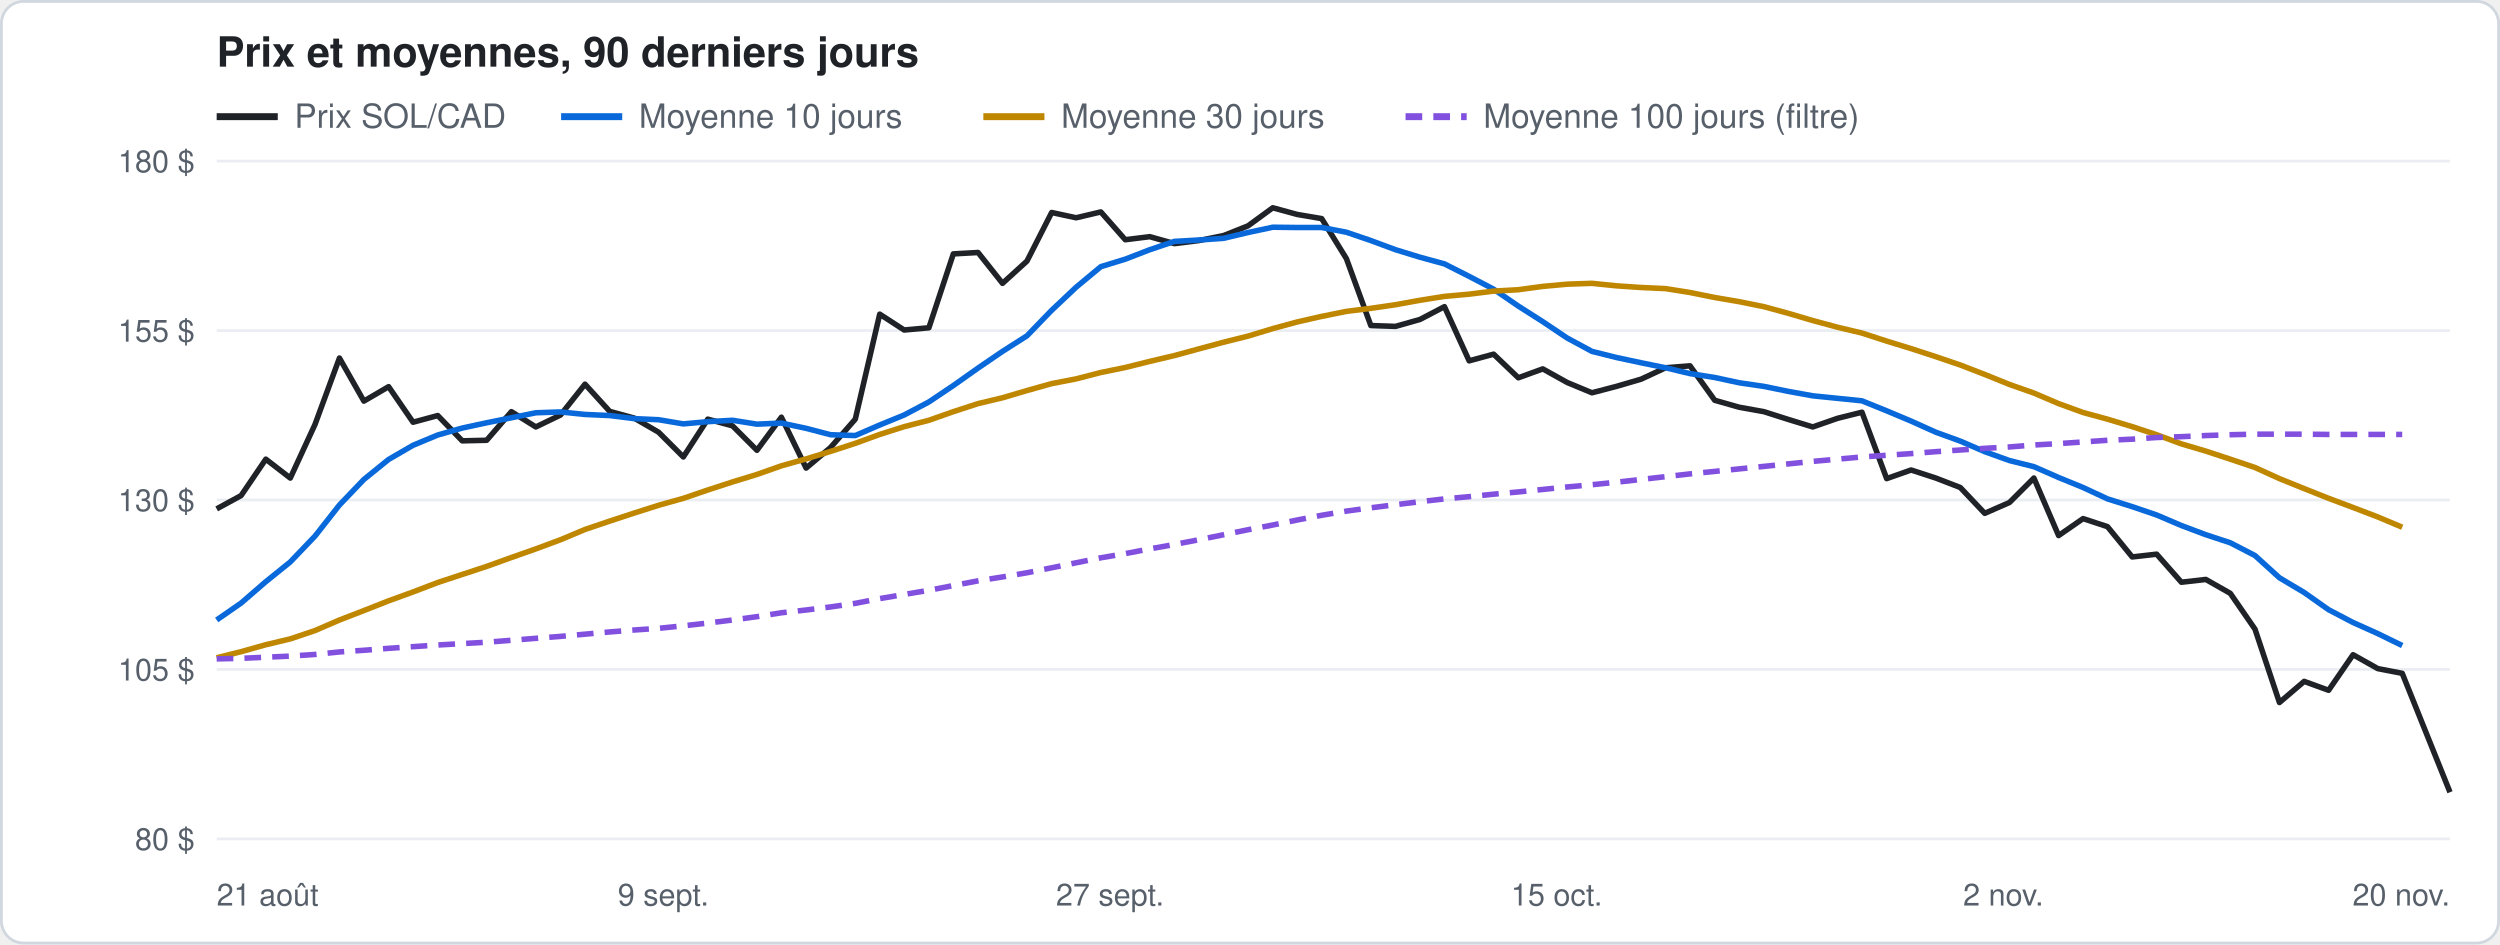
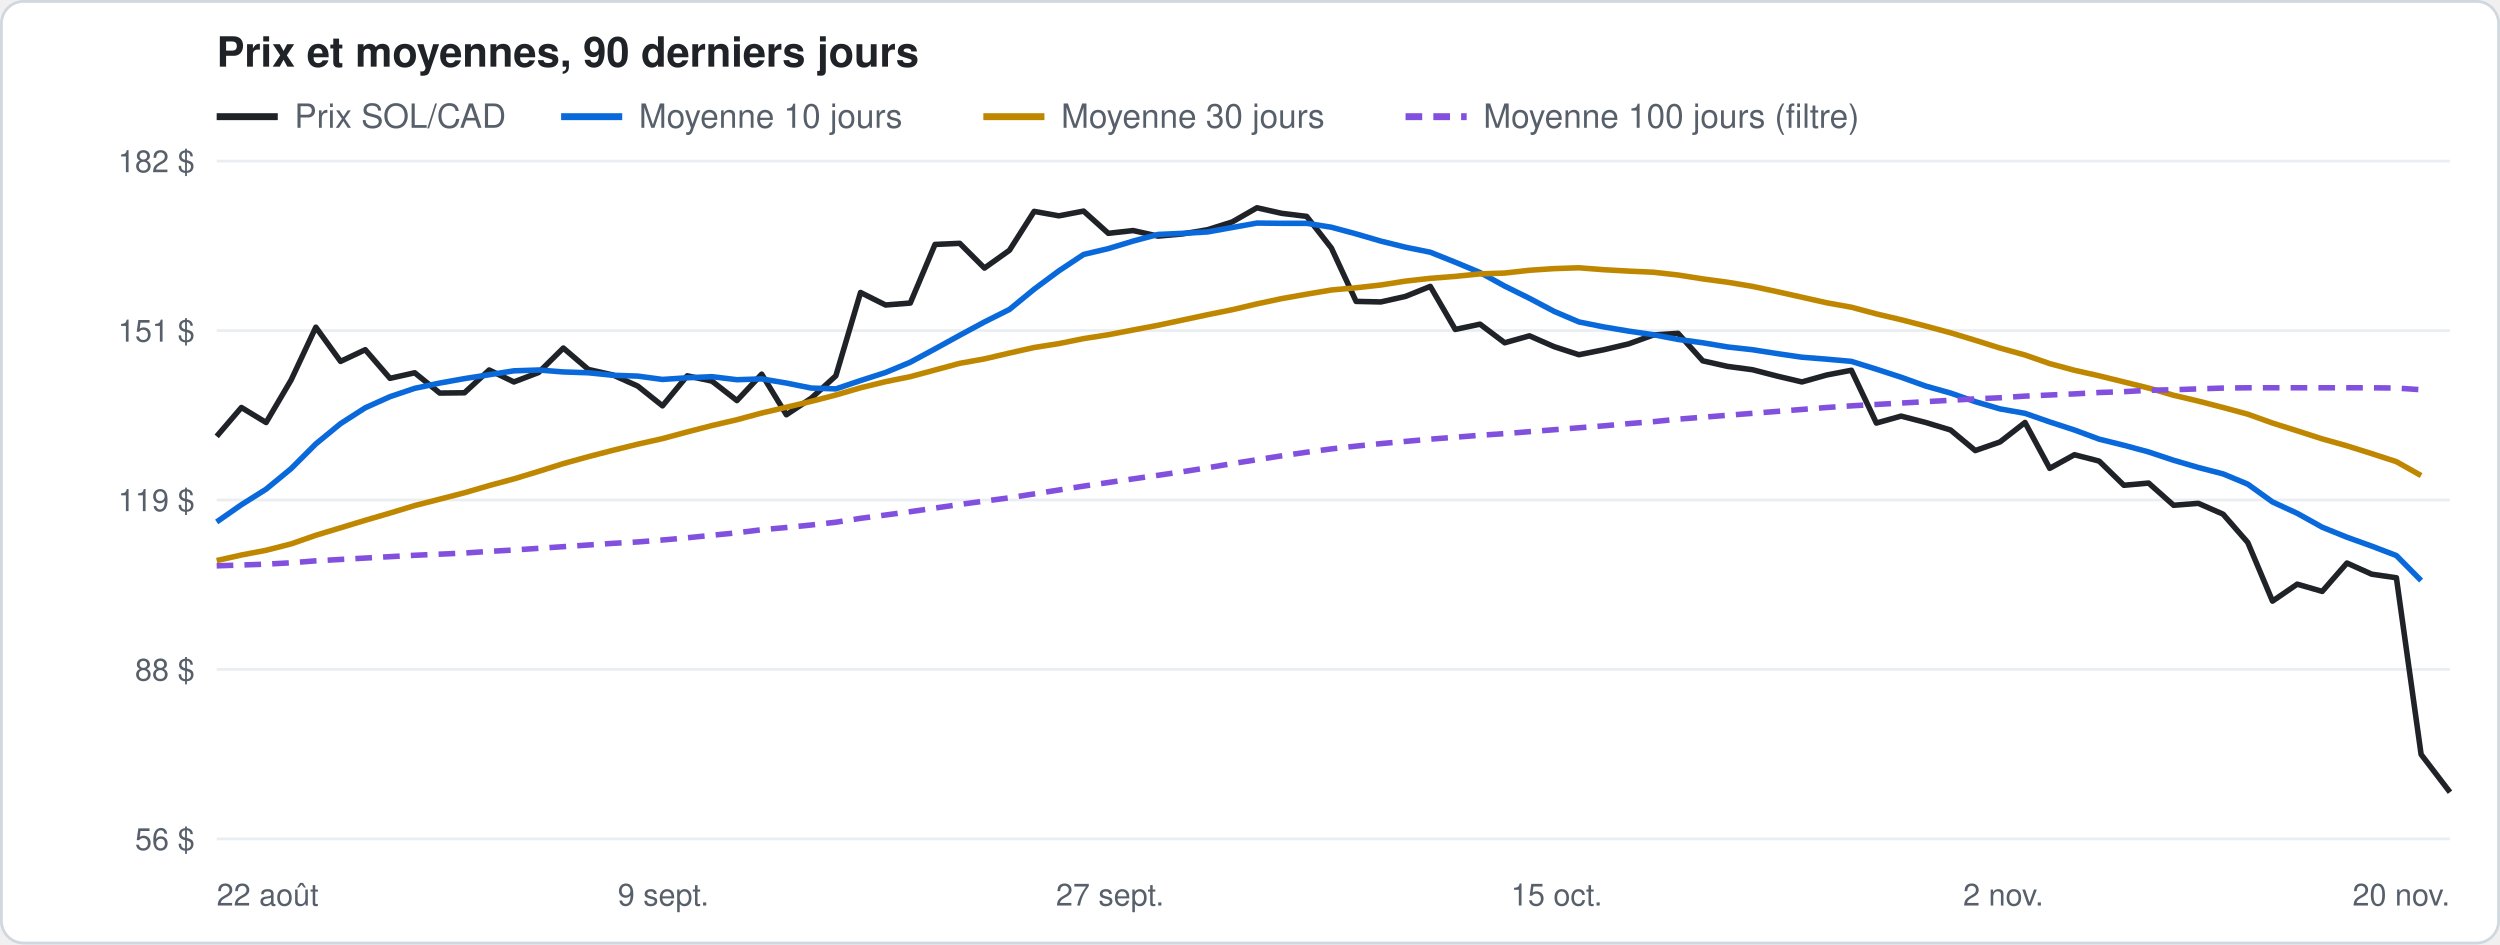
<svg xmlns="http://www.w3.org/2000/svg" width="900" height="340" viewBox="0 0 900 340" font-family="-apple-system, Segoe UI, Helvetica, Arial, sans-serif">
  <rect x="0.5" y="0.5" width="899" height="339" rx="8" fill="#ffffff" stroke="#d0d7de" />
  <text x="78" y="24" font-size="15" font-weight="600" fill="#1f2328">Prix et moyennes, 90 derniers jours</text>
  <line x1="78" y1="42" x2="100" y2="42" stroke="#1f2328" stroke-width="2.5" />
  <text x="106" y="46" font-size="12" fill="#57606a">Prix SOL/CAD</text>
  <line x1="202" y1="42" x2="224" y2="42" stroke="#0969da" stroke-width="2.5" />
  <text x="230" y="46" font-size="12" fill="#57606a">Moyenne 10 jours</text>
  <line x1="354" y1="42" x2="376" y2="42" stroke="#bf8700" stroke-width="2.5" />
  <text x="382" y="46" font-size="12" fill="#57606a">Moyenne 30 jours</text>
  <line x1="506" y1="42" x2="528" y2="42" stroke="#8250df" stroke-width="2.5" stroke-dasharray="6 4" />
  <text x="534" y="46" font-size="12" fill="#57606a">Moyenne 100 jours (filtre)</text>
  <line x1="78" y1="302.0" x2="882" y2="302.0" stroke="#eaeef2" />
-   <text x="70" y="306.0" font-size="11" fill="#57606a" text-anchor="end">80 $</text>
+   <text x="70" y="306.0" font-size="11" fill="#57606a" text-anchor="end">56 $</text>
  <line x1="78" y1="241.0" x2="882" y2="241.0" stroke="#eaeef2" />
-   <text x="70" y="245.0" font-size="11" fill="#57606a" text-anchor="end">105 $</text>
+   <text x="70" y="245.0" font-size="11" fill="#57606a" text-anchor="end">88 $</text>
  <line x1="78" y1="180.0" x2="882" y2="180.0" stroke="#eaeef2" />
-   <text x="70" y="184.0" font-size="11" fill="#57606a" text-anchor="end">130 $</text>
+   <text x="70" y="184.0" font-size="11" fill="#57606a" text-anchor="end">119 $</text>
  <line x1="78" y1="119.0" x2="882" y2="119.0" stroke="#eaeef2" />
-   <text x="70" y="123.0" font-size="11" fill="#57606a" text-anchor="end">155 $</text>
+   <text x="70" y="123.0" font-size="11" fill="#57606a" text-anchor="end">151 $</text>
  <line x1="78" y1="58.0" x2="882" y2="58.0" stroke="#eaeef2" />
-   <text x="70" y="62.0" font-size="11" fill="#57606a" text-anchor="end">180 $</text>
-   <text x="78.0" y="326" font-size="11" fill="#57606a" text-anchor="start">21 août</text>
+   <text x="70" y="62.0" font-size="11" fill="#57606a" text-anchor="end">182 $</text>
+   <text x="78.0" y="326" font-size="11" fill="#57606a" text-anchor="start">22 août</text>
  <text x="238.8" y="326" font-size="11" fill="#57606a" text-anchor="middle">9 sept.</text>
  <text x="399.6" y="326" font-size="11" fill="#57606a" text-anchor="middle">27 sept.</text>
  <text x="560.4" y="326" font-size="11" fill="#57606a" text-anchor="middle">15 oct.</text>
  <text x="721.2" y="326" font-size="11" fill="#57606a" text-anchor="middle">2 nov.</text>
  <text x="882.0" y="326" font-size="11" fill="#57606a" text-anchor="end">20 nov.</text>
-   <polyline points="78.0,183.2 86.8,178.4 95.7,165.3 104.5,172.1 113.4,152.8 122.2,128.9 131.0,144.4 139.9,139.2 148.7,152.0 157.6,149.6 166.4,158.7 175.2,158.5 184.1,148.2 192.9,153.7 201.8,149.4 210.6,138.3 219.5,148.1 228.3,150.5 237.1,155.6 246.0,164.5 254.8,150.9 263.7,153.3 272.5,162.1 281.3,150.2 290.2,168.5 299.0,161.1 307.9,150.9 316.7,113.1 325.5,118.8 334.4,118.0 343.2,91.4 352.1,90.9 360.9,102.0 369.7,94.0 378.6,76.5 387.4,78.4 396.3,76.3 405.1,86.3 413.9,85.2 422.8,87.7 431.6,86.6 440.5,84.8 449.3,81.3 458.2,74.8 467.0,77.2 475.8,78.7 484.7,93.1 493.5,117.2 502.4,117.5 511.2,115.0 520.0,110.4 528.9,129.9 537.7,127.5 546.6,136.0 555.4,132.8 564.2,137.7 573.1,141.4 581.9,139.1 590.8,136.5 599.6,132.4 608.4,131.7 617.3,144.1 626.1,146.6 635.0,148.2 643.8,151.0 652.6,153.7 661.5,150.6 670.3,148.4 679.2,172.3 688.0,169.2 696.9,172.1 705.7,175.5 714.5,184.8 723.4,180.9 732.2,172.1 741.1,192.8 749.9,186.7 758.7,189.6 767.6,200.5 776.4,199.5 785.3,209.6 794.1,208.6 802.9,213.6 811.8,226.5 820.6,252.9 829.5,245.3 838.3,248.5 847.1,235.7 856.0,240.7 864.8,242.4 882.0,285.2" fill="none" stroke="#1f2328" stroke-width="2" stroke-linejoin="round" />
-   <polyline points="78.0,223.2 86.8,217.1 95.7,209.4 104.5,202.3 113.4,193.0 122.2,181.8 131.0,172.6 139.9,165.4 148.7,160.3 157.6,156.6 166.4,154.1 175.2,152.2 184.1,150.4 192.9,148.6 201.8,148.3 210.6,149.2 219.5,149.6 228.3,150.7 237.1,151.1 246.0,152.6 254.8,151.8 263.7,151.3 272.5,152.7 281.3,152.3 290.2,154.2 299.0,156.5 307.9,156.8 316.7,153.0 325.5,149.4 334.4,144.7 343.2,138.8 352.1,132.5 360.9,126.5 369.7,120.9 378.6,111.7 387.4,103.4 396.3,96.0 405.1,93.3 413.9,89.9 422.8,86.9 431.6,86.4 440.5,85.8 449.3,83.7 458.2,81.8 467.0,81.9 475.8,81.9 484.7,83.6 493.5,86.6 502.4,89.9 511.2,92.6 520.0,95.0 528.9,99.5 537.7,104.1 546.6,110.2 555.4,115.8 564.2,121.7 573.1,126.5 581.9,128.7 590.8,130.6 599.6,132.4 608.4,134.5 617.3,135.9 626.1,137.8 635.0,139.1 643.8,140.9 652.6,142.5 661.5,143.4 670.3,144.3 679.2,147.9 688.0,151.6 696.9,155.6 705.7,158.8 714.5,162.6 723.4,165.8 732.2,168.0 741.1,171.9 749.9,175.5 758.7,179.6 767.6,182.4 776.4,185.4 785.3,189.2 794.1,192.5 802.9,195.4 811.8,200.0 820.6,208.0 829.5,213.3 838.3,219.5 847.1,224.1 856.0,228.1 864.8,232.4" fill="none" stroke="#0969da" stroke-width="2" stroke-linejoin="round" />
-   <polyline points="78.0,236.8 86.8,234.6 95.7,232.1 104.5,230.0 113.4,227.0 122.2,223.2 131.0,219.8 139.9,216.3 148.7,213.1 157.6,209.7 166.4,206.8 175.2,203.9 184.1,200.7 192.9,197.6 201.8,194.3 210.6,190.6 219.5,187.6 228.3,184.7 237.1,181.9 246.0,179.4 254.8,176.4 263.7,173.5 272.5,170.8 281.3,167.7 290.2,165.2 299.0,162.5 307.9,159.6 316.7,156.4 325.5,153.6 334.4,151.3 343.2,148.2 352.1,145.3 360.9,143.2 369.7,140.6 378.6,138.1 387.4,136.4 396.3,134.1 405.1,132.3 413.9,130.1 422.8,128.0 431.6,125.6 440.5,123.2 449.3,121.0 458.2,118.3 467.0,115.9 475.8,113.9 484.7,112.1 493.5,111.0 502.4,109.7 511.2,108.1 520.0,106.7 528.9,105.9 537.7,104.8 546.6,104.3 555.4,103.1 564.2,102.3 573.1,102.0 581.9,102.9 590.8,103.5 599.6,103.9 608.4,105.3 617.3,107.1 626.1,108.6 635.0,110.4 643.8,112.8 652.6,115.4 661.5,117.8 670.3,119.9 679.2,122.8 688.0,125.5 696.9,128.4 705.7,131.4 714.5,134.8 723.4,138.4 732.2,141.5 741.1,145.3 749.9,148.5 758.7,150.9 767.6,153.6 776.4,156.5 785.3,159.8 794.1,162.4 802.9,165.3 811.8,168.3 820.6,172.3 829.5,175.9 838.3,179.4 847.1,182.7 856.0,186.1 864.8,189.8" fill="none" stroke="#bf8700" stroke-width="2" stroke-linejoin="round" />
-   <polyline points="78.0,237.2 86.8,237.0 95.7,236.6 104.5,236.2 113.4,235.6 122.2,234.7 131.0,234.1 139.9,233.4 148.7,232.8 157.6,232.2 166.4,231.7 175.2,231.2 184.1,230.5 192.9,229.8 201.8,229.1 210.6,228.3 219.5,227.5 228.3,226.8 237.1,226.2 246.0,225.3 254.8,224.3 263.7,223.2 272.5,222.0 281.3,220.6 290.2,219.6 299.0,218.5 307.9,217.2 316.7,215.5 325.5,214.0 334.4,212.5 343.2,210.8 352.1,209.1 360.9,207.7 369.7,206.2 378.6,204.4 387.4,202.6 396.3,200.8 405.1,199.3 413.9,197.6 422.8,196.0 431.6,194.3 440.5,192.5 449.3,190.7 458.2,189.0 467.0,187.2 475.8,185.5 484.7,184.0 493.5,182.8 502.4,181.7 511.2,180.6 520.0,179.6 528.9,178.8 537.7,177.9 546.6,177.1 555.4,176.2 564.2,175.3 573.1,174.5 581.9,173.6 590.8,172.6 599.6,171.6 608.4,170.6 617.3,169.7 626.1,168.8 635.0,167.9 643.8,167.0 652.6,166.1 661.5,165.3 670.3,164.5 679.2,163.9 688.0,163.3 696.9,162.6 705.7,162.0 714.5,161.4 723.4,160.9 732.2,160.2 741.1,159.7 749.9,159.1 758.7,158.5 767.6,158.1 776.4,157.5 785.3,157.2 794.1,156.8 802.9,156.5 811.8,156.3 820.6,156.3 829.5,156.3 838.3,156.4 847.1,156.4 856.0,156.4 864.8,156.4" fill="none" stroke="#8250df" stroke-width="2" stroke-linejoin="round" stroke-dasharray="6 4" />
+   <polyline points="78.0,157.1 86.9,146.7 95.8,152.1 104.8,136.8 113.7,117.8 122.6,130.1 131.5,125.9 140.4,136.2 149.3,134.2 158.3,141.5 167.2,141.4 176.1,133.2 185.0,137.5 193.9,134.1 202.8,125.3 211.8,133.0 220.7,135.0 229.6,139.0 238.5,146.1 247.4,135.3 256.3,137.2 265.3,144.2 274.2,134.7 283.1,149.3 292.0,143.4 300.9,135.3 309.8,105.3 318.8,109.8 327.7,109.1 336.6,88.0 345.5,87.6 354.4,96.5 363.4,90.1 372.3,76.1 381.2,77.7 390.1,76.0 399.0,84.0 407.9,83.0 416.9,85.0 425.8,84.2 434.7,82.7 443.6,79.9 452.5,74.8 461.4,76.8 470.4,77.9 479.3,89.3 488.2,108.5 497.1,108.7 506.0,106.7 514.9,103.1 523.9,118.6 532.8,116.7 541.7,123.4 550.6,120.9 559.5,124.8 568.4,127.7 577.4,125.9 586.3,123.8 595.2,120.6 604.1,120.0 613.0,129.9 621.9,131.9 630.9,133.1 639.8,135.4 648.7,137.5 657.6,135.0 666.5,133.3 675.5,152.3 684.4,149.8 693.3,152.1 702.2,154.8 711.1,162.2 720.0,159.1 729.0,152.1 737.9,168.6 746.8,163.7 755.7,166.0 764.6,174.7 773.5,173.9 782.5,181.9 791.4,181.2 800.3,185.1 809.2,195.3 818.1,216.4 827.0,210.3 836.0,212.9 844.9,202.7 853.8,206.7 862.7,208.0 871.6,271.6 882.0,285.2" fill="none" stroke="#1f2328" stroke-width="2" stroke-linejoin="round" />
+   <polyline points="78.0,187.9 86.9,181.7 95.8,176.1 104.8,168.7 113.7,159.8 122.6,152.5 131.5,146.8 140.4,142.8 149.3,139.8 158.3,137.9 167.2,136.3 176.1,134.9 185.0,133.5 193.9,133.2 202.8,133.9 211.8,134.2 220.7,135.1 229.6,135.4 238.5,136.6 247.4,136.0 256.3,135.6 265.3,136.7 274.2,136.4 283.1,137.9 292.0,139.7 300.9,140.0 309.8,137.0 318.8,134.1 327.7,130.4 336.6,125.6 345.5,120.7 354.4,115.9 363.4,111.4 372.3,104.1 381.2,97.5 390.1,91.6 399.0,89.5 407.9,86.8 416.9,84.4 425.8,84.0 434.7,83.5 443.6,81.9 452.5,80.3 461.4,80.4 470.4,80.4 479.3,81.8 488.2,84.2 497.1,86.8 506.0,89.0 514.9,90.8 523.9,94.4 532.8,98.1 541.7,103.0 550.6,107.4 559.5,112.1 568.4,115.9 577.4,117.7 586.3,119.2 595.2,120.5 604.1,122.2 613.0,123.4 621.9,124.9 630.9,125.9 639.8,127.3 648.7,128.6 657.6,129.3 666.5,130.1 675.5,132.9 684.4,135.8 693.3,139.0 702.2,141.5 711.1,144.6 720.0,147.2 729.0,148.8 737.9,151.9 746.8,154.8 755.7,158.1 764.6,160.3 773.5,162.7 782.5,165.7 791.4,168.3 800.3,170.6 809.2,174.3 818.1,180.7 827.0,184.8 836.0,189.8 844.9,193.4 853.8,196.6 862.7,200.0 871.6,209.0" fill="none" stroke="#0969da" stroke-width="2" stroke-linejoin="round" />
+   <polyline points="78.0,201.8 86.9,199.8 95.8,198.1 104.8,195.8 113.7,192.7 122.6,190.0 131.5,187.3 140.4,184.7 149.3,182.0 158.3,179.7 167.2,177.4 176.1,174.8 185.0,172.4 193.9,169.7 202.8,166.9 211.8,164.4 220.7,162.1 229.6,159.9 238.5,157.9 247.4,155.5 256.3,153.2 265.3,151.1 274.2,148.7 283.1,146.6 292.0,144.5 300.9,142.2 309.8,139.6 318.8,137.4 327.7,135.6 336.6,133.2 345.5,130.8 354.4,129.2 363.4,127.1 372.3,125.1 381.2,123.7 390.1,121.9 399.0,120.5 407.9,118.8 416.9,117.1 425.8,115.2 434.7,113.3 443.6,111.5 452.5,109.4 461.4,107.5 470.4,105.9 479.3,104.4 488.2,103.6 497.1,102.6 506.0,101.2 514.9,100.2 523.9,99.5 532.8,98.6 541.7,98.3 550.6,97.3 559.5,96.7 568.4,96.4 577.4,97.1 586.3,97.6 595.2,98.0 604.1,99.0 613.0,100.4 621.9,101.6 630.9,103.1 639.8,105.0 648.7,107.0 657.6,109.0 666.5,110.6 675.5,113.0 684.4,115.1 693.3,117.4 702.2,119.8 711.1,122.5 720.0,125.3 729.0,127.8 737.9,130.9 746.8,133.3 755.7,135.3 764.6,137.5 773.5,139.7 782.5,142.3 791.4,144.4 800.3,146.7 809.2,149.1 818.1,152.3 827.0,155.1 836.0,158.0 844.9,160.5 853.8,163.3 862.7,166.2 871.6,171.2" fill="none" stroke="#bf8700" stroke-width="2" stroke-linejoin="round" />
+   <polyline points="78.0,203.7 86.9,203.4 95.8,203.1 104.8,202.6 113.7,201.9 122.6,201.4 131.5,200.9 140.4,200.4 149.3,199.9 158.3,199.5 167.2,199.1 176.1,198.5 185.0,198.0 193.9,197.4 202.8,196.8 211.8,196.2 220.7,195.6 229.6,195.1 238.5,194.4 247.4,193.6 256.3,192.7 265.3,191.8 274.2,190.7 283.1,189.9 292.0,189.0 300.9,188.0 309.8,186.6 318.8,185.4 327.7,184.2 336.6,182.9 345.5,181.6 354.4,180.4 363.4,179.2 372.3,177.8 381.2,176.4 390.1,175.0 399.0,173.7 407.9,172.4 416.9,171.1 425.8,169.8 434.7,168.4 443.6,166.9 452.5,165.5 461.4,164.1 470.4,162.8 479.3,161.6 488.2,160.6 497.1,159.7 506.0,158.9 514.9,158.1 523.9,157.4 532.8,156.7 541.7,156.1 550.6,155.4 559.5,154.7 568.4,154.0 577.4,153.3 586.3,152.5 595.2,151.8 604.1,150.9 613.0,150.2 621.9,149.5 630.9,148.8 639.8,148.1 648.7,147.4 657.6,146.7 666.5,146.1 675.5,145.6 684.4,145.1 693.3,144.6 702.2,144.1 711.1,143.6 720.0,143.2 729.0,142.6 737.9,142.2 746.8,141.8 755.7,141.3 764.6,141.0 773.5,140.5 782.5,140.3 791.4,140.0 800.3,139.7 809.2,139.6 818.1,139.6 827.0,139.6 836.0,139.6 844.9,139.6 853.8,139.6 862.7,139.7 871.6,140.3" fill="none" stroke="#8250df" stroke-width="2" stroke-linejoin="round" stroke-dasharray="6 4" />
</svg>
